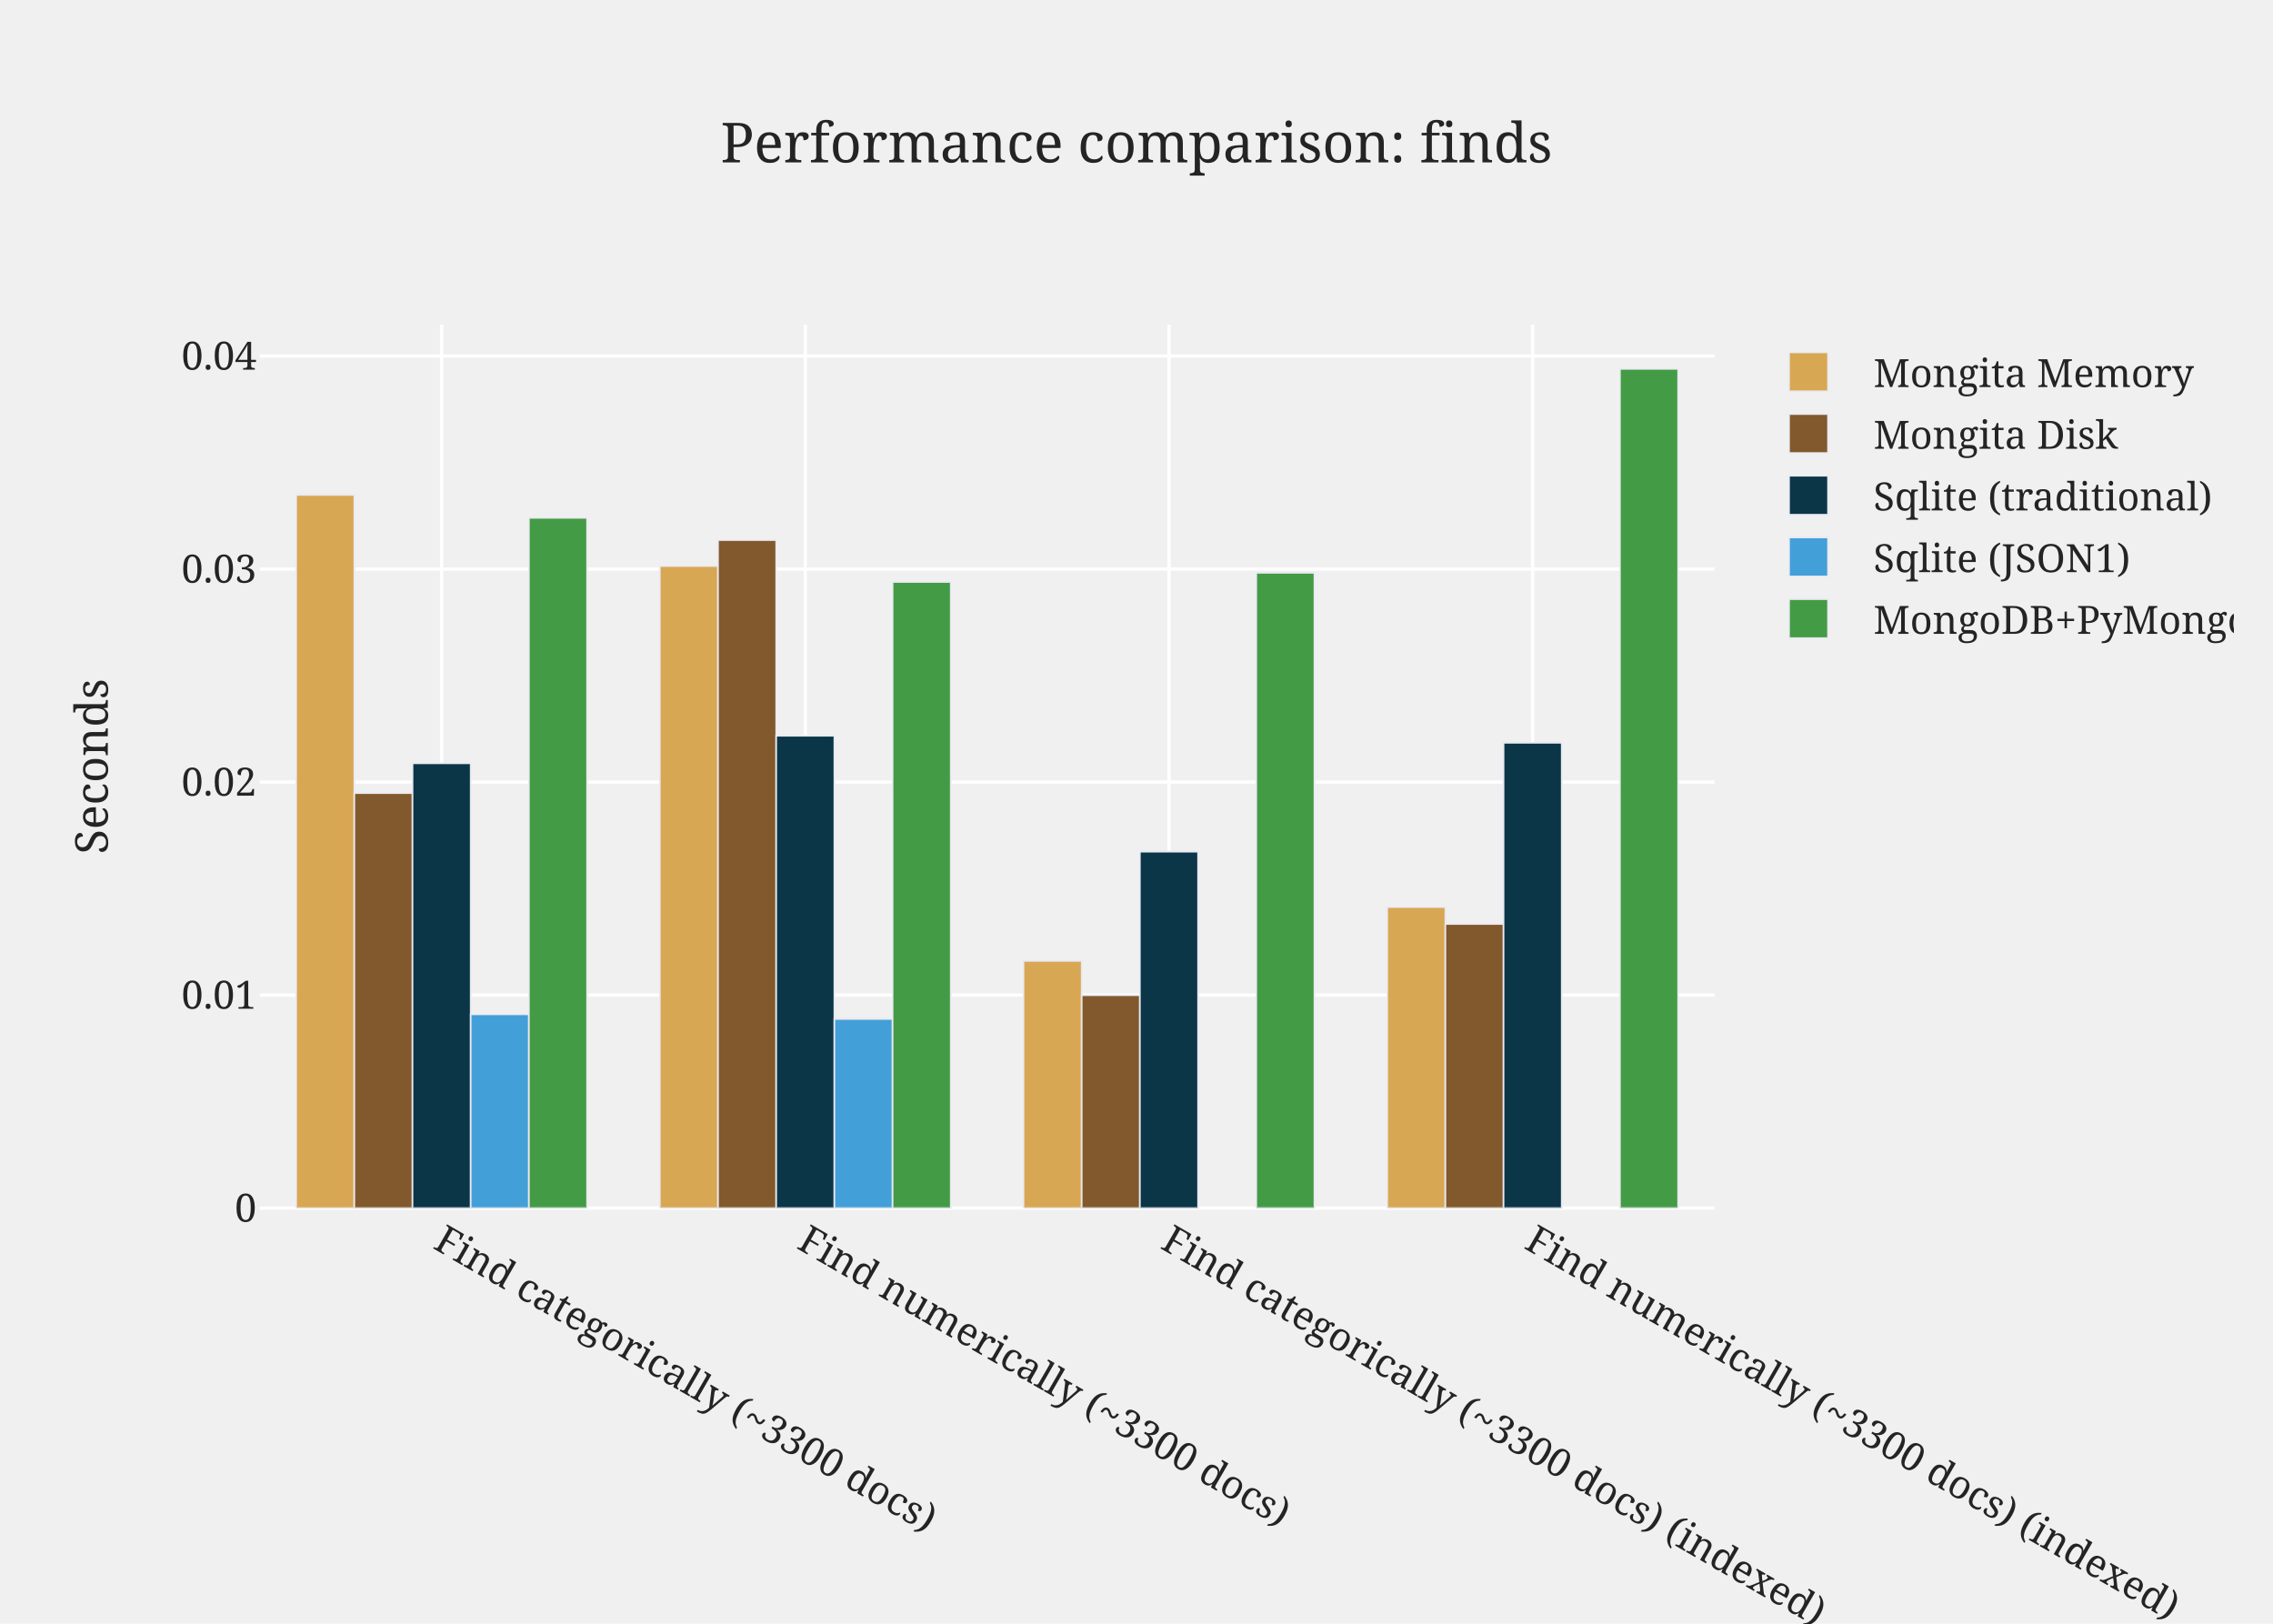
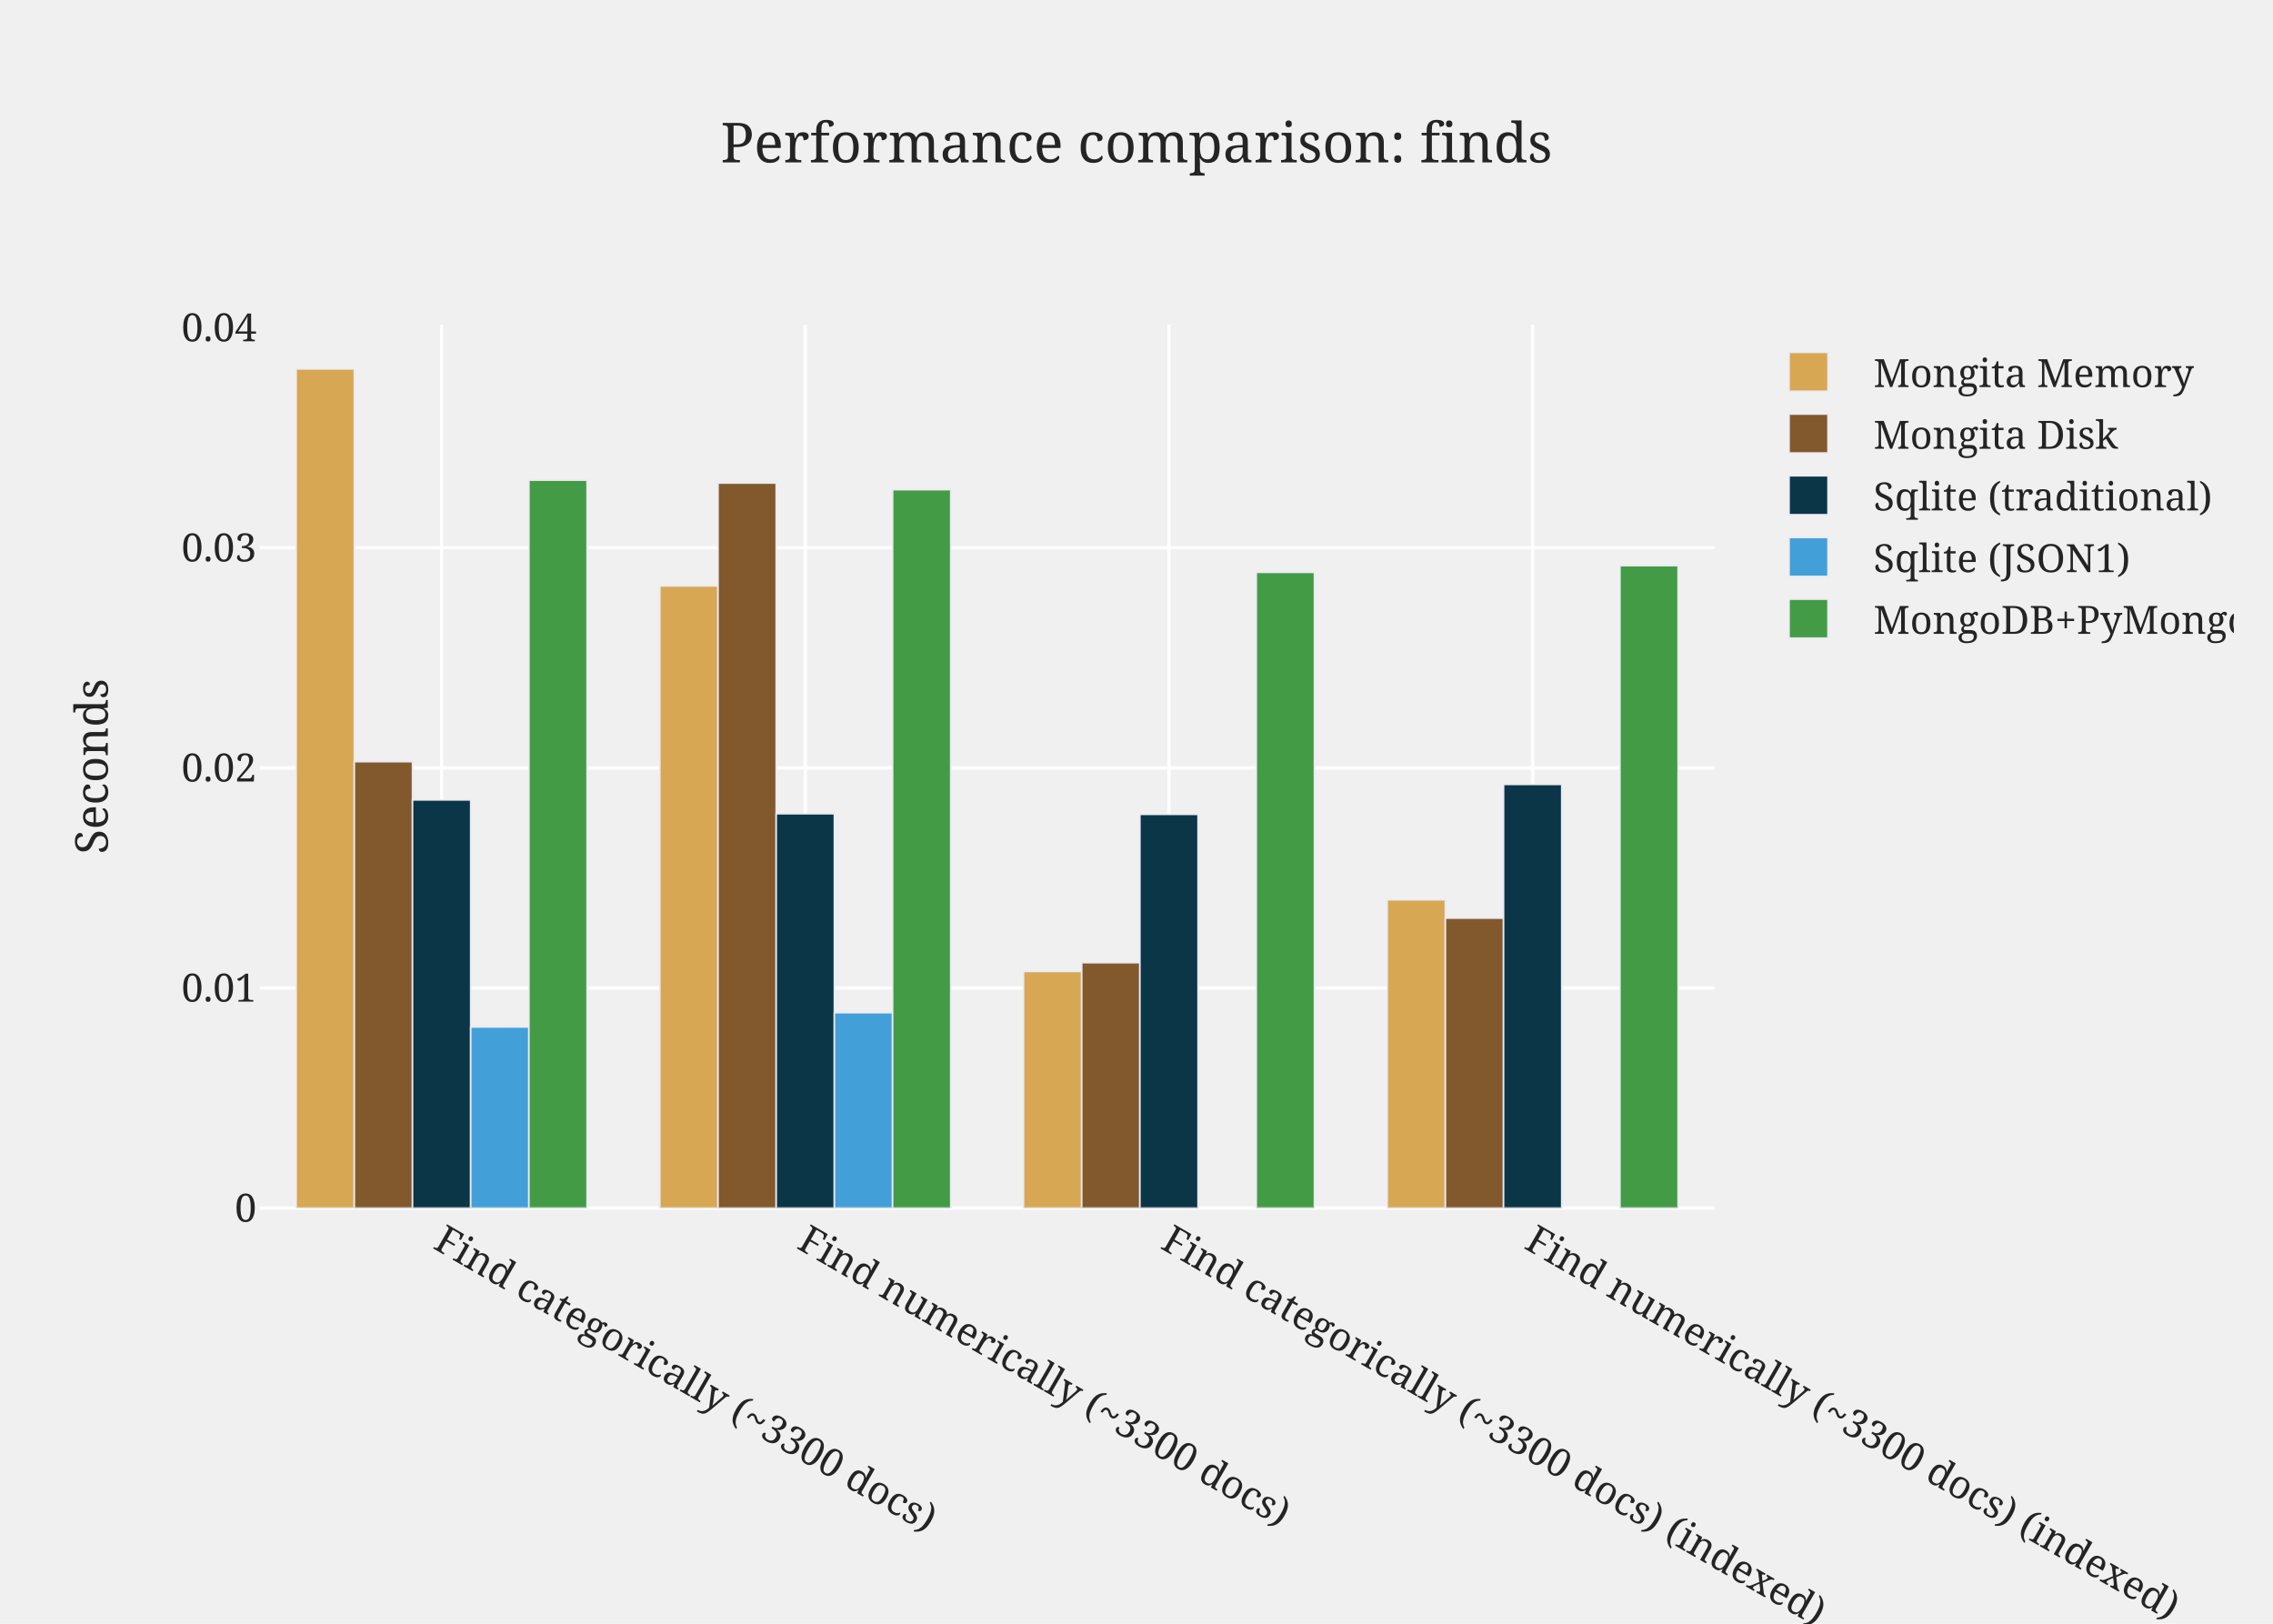
<svg xmlns="http://www.w3.org/2000/svg" class="main-svg" width="700" height="500" style="" viewBox="0 0 700 500">
  <rect x="0" y="0" width="700" height="500" style="fill: rgb(240, 240, 240); fill-opacity: 1;" />
-   <defs id="defs-0011c2">
+   <defs id="defs-64900b">
    <g class="clips">
-       <clipPath id="clip0011c2xyplot" class="plotclip">
+       <clipPath id="clip64900bxyplot" class="plotclip">
        <rect width="448" height="272" />
      </clipPath>
-       <clipPath class="axesclip" id="clip0011c2x">
+       <clipPath class="axesclip" id="clip64900bx">
        <rect x="80" y="0" width="448" height="500" />
      </clipPath>
-       <clipPath class="axesclip" id="clip0011c2y">
+       <clipPath class="axesclip" id="clip64900by">
        <rect x="0" y="100" width="700" height="272" />
      </clipPath>
-       <clipPath class="axesclip" id="clip0011c2xy">
+       <clipPath class="axesclip" id="clip64900bxy">
        <rect x="80" y="100" width="448" height="272" />
      </clipPath>
    </g>
    <g class="gradients" />
  </defs>
  <g class="bglayer" />
  <g class="layer-below">
    <g class="imagelayer" />
    <g class="shapelayer" />
  </g>
  <g class="cartesianlayer">
    <g class="subplot xy">
      <g class="layer-subplot">
        <g class="shapelayer" />
        <g class="imagelayer" />
      </g>
      <g class="gridlayer">
        <g class="x">
          <path class="xgrid crisp" transform="translate(136,0)" d="M0,100v272" style="stroke: rgb(255, 255, 255); stroke-opacity: 1; stroke-width: 1px;" />
          <path class="xgrid crisp" transform="translate(248,0)" d="M0,100v272" style="stroke: rgb(255, 255, 255); stroke-opacity: 1; stroke-width: 1px;" />
          <path class="xgrid crisp" transform="translate(360,0)" d="M0,100v272" style="stroke: rgb(255, 255, 255); stroke-opacity: 1; stroke-width: 1px;" />
          <path class="xgrid crisp" transform="translate(472,0)" d="M0,100v272" style="stroke: rgb(255, 255, 255); stroke-opacity: 1; stroke-width: 1px;" />
        </g>
        <g class="y">
-           <path class="ygrid crisp" transform="translate(0,306.41)" d="M80,0h448" style="stroke: rgb(255, 255, 255); stroke-opacity: 1; stroke-width: 1px;" />
-           <path class="ygrid crisp" transform="translate(0,240.82)" d="M80,0h448" style="stroke: rgb(255, 255, 255); stroke-opacity: 1; stroke-width: 1px;" />
-           <path class="ygrid crisp" transform="translate(0,175.22)" d="M80,0h448" style="stroke: rgb(255, 255, 255); stroke-opacity: 1; stroke-width: 1px;" />
-           <path class="ygrid crisp" transform="translate(0,109.63)" d="M80,0h448" style="stroke: rgb(255, 255, 255); stroke-opacity: 1; stroke-width: 1px;" />
+           <path class="ygrid crisp" transform="translate(0,304.23)" d="M80,0h448" style="stroke: rgb(255, 255, 255); stroke-opacity: 1; stroke-width: 1px;" />
+           <path class="ygrid crisp" transform="translate(0,236.45)" d="M80,0h448" style="stroke: rgb(255, 255, 255); stroke-opacity: 1; stroke-width: 1px;" />
+           <path class="ygrid crisp" transform="translate(0,168.68)" d="M80,0h448" style="stroke: rgb(255, 255, 255); stroke-opacity: 1; stroke-width: 1px;" />
        </g>
      </g>
      <g class="zerolinelayer">
        <path class="yzl zl crisp" transform="translate(0,372)" d="M80,0h448" style="stroke: rgb(255, 255, 255); stroke-opacity: 1; stroke-width: 1px;" />
      </g>
      <path class="xlines-below" />
      <path class="ylines-below" />
      <g class="overlines-below" />
      <g class="xaxislayer-below" />
      <g class="yaxislayer-below" />
      <g class="overaxes-below" />
-       <g class="plot" transform="translate(80,100)" clip-path="url('#clip0011c2xyplot')">
+       <g class="plot" transform="translate(80,100)" clip-path="url('#clip64900bxyplot')">
        <g class="barlayer mlayer">
          <g class="trace bars" style="opacity: 1;">
            <g class="points">
              <g class="point">
-                 <path d="M11.2,272V52.41H29.12V272Z" style="vector-effect: non-scaling-stroke; opacity: 1; stroke-width: 0.5px; fill: rgb(216, 167, 83); fill-opacity: 1; stroke: rgb(234, 234, 242); stroke-opacity: 1;" />
-               </g>
-               <g class="point">
-                 <path d="M123.2,272V74.31H141.12V272Z" style="vector-effect: non-scaling-stroke; opacity: 1; stroke-width: 0.5px; fill: rgb(216, 167, 83); fill-opacity: 1; stroke: rgb(234, 234, 242); stroke-opacity: 1;" />
-               </g>
-               <g class="point">
-                 <path d="M235.2,272V195.89H253.12V272Z" style="vector-effect: non-scaling-stroke; opacity: 1; stroke-width: 0.5px; fill: rgb(216, 167, 83); fill-opacity: 1; stroke: rgb(234, 234, 242); stroke-opacity: 1;" />
-               </g>
-               <g class="point">
-                 <path d="M347.2,272V179.32H365.12V272Z" style="vector-effect: non-scaling-stroke; opacity: 1; stroke-width: 0.5px; fill: rgb(216, 167, 83); fill-opacity: 1; stroke: rgb(234, 234, 242); stroke-opacity: 1;" />
-               </g>
-             </g>
-           </g>
-           <g class="trace bars" style="opacity: 1;">
-             <g class="points">
-               <g class="point">
-                 <path d="M29.12,272V144.23H47.04V272Z" style="vector-effect: non-scaling-stroke; opacity: 1; stroke-width: 0.5px; fill: rgb(130, 89, 44); fill-opacity: 1; stroke: rgb(234, 234, 242); stroke-opacity: 1;" />
-               </g>
-               <g class="point">
-                 <path d="M141.12,272V66.32H159.04V272Z" style="vector-effect: non-scaling-stroke; opacity: 1; stroke-width: 0.5px; fill: rgb(130, 89, 44); fill-opacity: 1; stroke: rgb(234, 234, 242); stroke-opacity: 1;" />
-               </g>
-               <g class="point">
-                 <path d="M253.12,272V206.47H271.04V272Z" style="vector-effect: non-scaling-stroke; opacity: 1; stroke-width: 0.5px; fill: rgb(130, 89, 44); fill-opacity: 1; stroke: rgb(234, 234, 242); stroke-opacity: 1;" />
-               </g>
-               <g class="point">
-                 <path d="M365.12,272V184.53H383.04V272Z" style="vector-effect: non-scaling-stroke; opacity: 1; stroke-width: 0.5px; fill: rgb(130, 89, 44); fill-opacity: 1; stroke: rgb(234, 234, 242); stroke-opacity: 1;" />
-               </g>
-             </g>
-           </g>
-           <g class="trace bars" style="opacity: 1;">
-             <g class="points">
-               <g class="point">
-                 <path d="M47.04,272V135.04H64.96V272Z" style="vector-effect: non-scaling-stroke; opacity: 1; stroke-width: 0.5px; fill: rgb(11, 54, 71); fill-opacity: 1; stroke: rgb(234, 234, 242); stroke-opacity: 1;" />
-               </g>
-               <g class="point">
-                 <path d="M159.04,272V126.57H176.96V272Z" style="vector-effect: non-scaling-stroke; opacity: 1; stroke-width: 0.5px; fill: rgb(11, 54, 71); fill-opacity: 1; stroke: rgb(234, 234, 242); stroke-opacity: 1;" />
-               </g>
-               <g class="point">
-                 <path d="M271.04,272V162.25H288.96V272Z" style="vector-effect: non-scaling-stroke; opacity: 1; stroke-width: 0.5px; fill: rgb(11, 54, 71); fill-opacity: 1; stroke: rgb(234, 234, 242); stroke-opacity: 1;" />
-               </g>
-               <g class="point">
-                 <path d="M383.04,272V128.74H400.96V272Z" style="vector-effect: non-scaling-stroke; opacity: 1; stroke-width: 0.5px; fill: rgb(11, 54, 71); fill-opacity: 1; stroke: rgb(234, 234, 242); stroke-opacity: 1;" />
-               </g>
-             </g>
-           </g>
-           <g class="trace bars" style="opacity: 1;">
-             <g class="points">
-               <g class="point">
-                 <path d="M64.96,272V212.34H82.88V272Z" style="vector-effect: non-scaling-stroke; opacity: 1; stroke-width: 0.5px; fill: rgb(67, 159, 216); fill-opacity: 1; stroke: rgb(234, 234, 242); stroke-opacity: 1;" />
-               </g>
-               <g class="point">
-                 <path d="M176.96,272V213.78H194.88V272Z" style="vector-effect: non-scaling-stroke; opacity: 1; stroke-width: 0.5px; fill: rgb(67, 159, 216); fill-opacity: 1; stroke: rgb(234, 234, 242); stroke-opacity: 1;" />
-               </g>
-             </g>
-           </g>
-           <g class="trace bars" style="opacity: 1;">
-             <g class="points">
-               <g class="point">
-                 <path d="M82.88,272V59.46H100.8V272Z" style="vector-effect: non-scaling-stroke; opacity: 1; stroke-width: 0.5px; fill: rgb(68, 155, 69); fill-opacity: 1; stroke: rgb(234, 234, 242); stroke-opacity: 1;" />
-               </g>
-               <g class="point">
-                 <path d="M194.88,272V79.22H212.8V272Z" style="vector-effect: non-scaling-stroke; opacity: 1; stroke-width: 0.5px; fill: rgb(68, 155, 69); fill-opacity: 1; stroke: rgb(234, 234, 242); stroke-opacity: 1;" />
-               </g>
-               <g class="point">
-                 <path d="M306.88,272V76.4H324.8V272Z" style="vector-effect: non-scaling-stroke; opacity: 1; stroke-width: 0.5px; fill: rgb(68, 155, 69); fill-opacity: 1; stroke: rgb(234, 234, 242); stroke-opacity: 1;" />
-               </g>
-               <g class="point">
-                 <path d="M418.88,272V13.6H436.8V272Z" style="vector-effect: non-scaling-stroke; opacity: 1; stroke-width: 0.5px; fill: rgb(68, 155, 69); fill-opacity: 1; stroke: rgb(234, 234, 242); stroke-opacity: 1;" />
+                 <path d="M11.2,272V13.6H29.12V272Z" style="vector-effect: non-scaling-stroke; opacity: 1; stroke-width: 0.5px; fill: rgb(216, 167, 83); fill-opacity: 1; stroke: rgb(234, 234, 242); stroke-opacity: 1;" />
+               </g>
+               <g class="point">
+                 <path d="M123.2,272V80.42H141.12V272Z" style="vector-effect: non-scaling-stroke; opacity: 1; stroke-width: 0.5px; fill: rgb(216, 167, 83); fill-opacity: 1; stroke: rgb(234, 234, 242); stroke-opacity: 1;" />
+               </g>
+               <g class="point">
+                 <path d="M235.2,272V199.15H253.12V272Z" style="vector-effect: non-scaling-stroke; opacity: 1; stroke-width: 0.5px; fill: rgb(216, 167, 83); fill-opacity: 1; stroke: rgb(234, 234, 242); stroke-opacity: 1;" />
+               </g>
+               <g class="point">
+                 <path d="M347.2,272V177.08H365.12V272Z" style="vector-effect: non-scaling-stroke; opacity: 1; stroke-width: 0.5px; fill: rgb(216, 167, 83); fill-opacity: 1; stroke: rgb(234, 234, 242); stroke-opacity: 1;" />
+               </g>
+             </g>
+           </g>
+           <g class="trace bars" style="opacity: 1;">
+             <g class="points">
+               <g class="point">
+                 <path d="M29.12,272V134.54H47.04V272Z" style="vector-effect: non-scaling-stroke; opacity: 1; stroke-width: 0.5px; fill: rgb(130, 89, 44); fill-opacity: 1; stroke: rgb(234, 234, 242); stroke-opacity: 1;" />
+               </g>
+               <g class="point">
+                 <path d="M141.12,272V48.74H159.04V272Z" style="vector-effect: non-scaling-stroke; opacity: 1; stroke-width: 0.5px; fill: rgb(130, 89, 44); fill-opacity: 1; stroke: rgb(234, 234, 242); stroke-opacity: 1;" />
+               </g>
+               <g class="point">
+                 <path d="M253.12,272V196.43H271.04V272Z" style="vector-effect: non-scaling-stroke; opacity: 1; stroke-width: 0.5px; fill: rgb(130, 89, 44); fill-opacity: 1; stroke: rgb(234, 234, 242); stroke-opacity: 1;" />
+               </g>
+               <g class="point">
+                 <path d="M365.12,272V182.71H383.04V272Z" style="vector-effect: non-scaling-stroke; opacity: 1; stroke-width: 0.5px; fill: rgb(130, 89, 44); fill-opacity: 1; stroke: rgb(234, 234, 242); stroke-opacity: 1;" />
+               </g>
+             </g>
+           </g>
+           <g class="trace bars" style="opacity: 1;">
+             <g class="points">
+               <g class="point">
+                 <path d="M47.04,272V146.31H64.96V272Z" style="vector-effect: non-scaling-stroke; opacity: 1; stroke-width: 0.5px; fill: rgb(11, 54, 71); fill-opacity: 1; stroke: rgb(234, 234, 242); stroke-opacity: 1;" />
+               </g>
+               <g class="point">
+                 <path d="M159.04,272V150.58H176.96V272Z" style="vector-effect: non-scaling-stroke; opacity: 1; stroke-width: 0.5px; fill: rgb(11, 54, 71); fill-opacity: 1; stroke: rgb(234, 234, 242); stroke-opacity: 1;" />
+               </g>
+               <g class="point">
+                 <path d="M271.04,272V150.76H288.96V272Z" style="vector-effect: non-scaling-stroke; opacity: 1; stroke-width: 0.5px; fill: rgb(11, 54, 71); fill-opacity: 1; stroke: rgb(234, 234, 242); stroke-opacity: 1;" />
+               </g>
+               <g class="point">
+                 <path d="M383.04,272V141.53H400.96V272Z" style="vector-effect: non-scaling-stroke; opacity: 1; stroke-width: 0.5px; fill: rgb(11, 54, 71); fill-opacity: 1; stroke: rgb(234, 234, 242); stroke-opacity: 1;" />
+               </g>
+             </g>
+           </g>
+           <g class="trace bars" style="opacity: 1;">
+             <g class="points">
+               <g class="point">
+                 <path d="M64.96,272V216.25H82.88V272Z" style="vector-effect: non-scaling-stroke; opacity: 1; stroke-width: 0.5px; fill: rgb(67, 159, 216); fill-opacity: 1; stroke: rgb(234, 234, 242); stroke-opacity: 1;" />
+               </g>
+               <g class="point">
+                 <path d="M176.96,272V211.83H194.88V272Z" style="vector-effect: non-scaling-stroke; opacity: 1; stroke-width: 0.5px; fill: rgb(67, 159, 216); fill-opacity: 1; stroke: rgb(234, 234, 242); stroke-opacity: 1;" />
+               </g>
+             </g>
+           </g>
+           <g class="trace bars" style="opacity: 1;">
+             <g class="points">
+               <g class="point">
+                 <path d="M82.88,272V47.86H100.8V272Z" style="vector-effect: non-scaling-stroke; opacity: 1; stroke-width: 0.5px; fill: rgb(68, 155, 69); fill-opacity: 1; stroke: rgb(234, 234, 242); stroke-opacity: 1;" />
+               </g>
+               <g class="point">
+                 <path d="M194.88,272V50.78H212.8V272Z" style="vector-effect: non-scaling-stroke; opacity: 1; stroke-width: 0.5px; fill: rgb(68, 155, 69); fill-opacity: 1; stroke: rgb(234, 234, 242); stroke-opacity: 1;" />
+               </g>
+               <g class="point">
+                 <path d="M306.88,272V76.25H324.8V272Z" style="vector-effect: non-scaling-stroke; opacity: 1; stroke-width: 0.5px; fill: rgb(68, 155, 69); fill-opacity: 1; stroke: rgb(234, 234, 242); stroke-opacity: 1;" />
+               </g>
+               <g class="point">
+                 <path d="M418.88,272V74.18H436.8V272Z" style="vector-effect: non-scaling-stroke; opacity: 1; stroke-width: 0.5px; fill: rgb(68, 155, 69); fill-opacity: 1; stroke: rgb(234, 234, 242); stroke-opacity: 1;" />
              </g>
            </g>
          </g>
        </g>
      </g>
      <g class="overplot" />
      <path class="xlines-above crisp" d="M0,0" style="fill: none;" />
      <path class="ylines-above crisp" d="M0,0" style="fill: none;" />
      <g class="overlines-above" />
      <g class="xaxislayer-above">
        <g class="xtick">
          <text text-anchor="start" x="0" y="385" transform="translate(136,0) rotate(30,0,379)" style="font-family: Garamond; font-size: 12px; fill: rgb(36, 36, 36); fill-opacity: 1; white-space: pre;">Find categorically (~3300 docs)</text>
        </g>
        <g class="xtick">
          <text text-anchor="start" x="0" y="385" transform="translate(248,0) rotate(30,0,379)" style="font-family: Garamond; font-size: 12px; fill: rgb(36, 36, 36); fill-opacity: 1; white-space: pre;">Find numerically (~3300 docs)</text>
        </g>
        <g class="xtick">
          <text text-anchor="start" x="0" y="385" transform="translate(360,0) rotate(30,0,379)" style="font-family: Garamond; font-size: 12px; fill: rgb(36, 36, 36); fill-opacity: 1; white-space: pre;">Find categorically (~3300 docs) (indexed)</text>
        </g>
        <g class="xtick">
          <text text-anchor="start" x="0" y="385" transform="translate(472,0) rotate(30,0,379)" style="font-family: Garamond; font-size: 12px; fill: rgb(36, 36, 36); fill-opacity: 1; white-space: pre;">Find numerically (~3300 docs) (indexed)</text>
        </g>
      </g>
      <g class="yaxislayer-above">
        <g class="ytick">
          <text text-anchor="end" x="79" y="4.2" transform="translate(0,372)" style="font-family: Garamond; font-size: 12px; fill: rgb(36, 36, 36); fill-opacity: 1; white-space: pre;">0</text>
        </g>
        <g class="ytick">
-           <text text-anchor="end" x="79" y="4.2" transform="translate(0,306.41)" style="font-family: Garamond; font-size: 12px; fill: rgb(36, 36, 36); fill-opacity: 1; white-space: pre;">0.01</text>
-         </g>
-         <g class="ytick">
-           <text text-anchor="end" x="79" y="4.2" transform="translate(0,240.82)" style="font-family: Garamond; font-size: 12px; fill: rgb(36, 36, 36); fill-opacity: 1; white-space: pre;">0.02</text>
-         </g>
-         <g class="ytick">
-           <text text-anchor="end" x="79" y="4.2" transform="translate(0,175.22)" style="font-family: Garamond; font-size: 12px; fill: rgb(36, 36, 36); fill-opacity: 1; white-space: pre;">0.03</text>
-         </g>
-         <g class="ytick">
-           <text text-anchor="end" x="79" y="4.2" transform="translate(0,109.63)" style="font-family: Garamond; font-size: 12px; fill: rgb(36, 36, 36); fill-opacity: 1; white-space: pre;">0.04</text>
+           <text text-anchor="end" x="79" y="4.2" transform="translate(0,304.23)" style="font-family: Garamond; font-size: 12px; fill: rgb(36, 36, 36); fill-opacity: 1; white-space: pre;">0.01</text>
+         </g>
+         <g class="ytick">
+           <text text-anchor="end" x="79" y="4.2" transform="translate(0,236.45)" style="font-family: Garamond; font-size: 12px; fill: rgb(36, 36, 36); fill-opacity: 1; white-space: pre;">0.02</text>
+         </g>
+         <g class="ytick">
+           <text text-anchor="end" x="79" y="4.2" transform="translate(0,168.68)" style="font-family: Garamond; font-size: 12px; fill: rgb(36, 36, 36); fill-opacity: 1; white-space: pre;">0.03</text>
+         </g>
+         <g class="ytick">
+           <text text-anchor="end" x="79" y="4.2" transform="translate(0,100.9)" style="font-family: Garamond; font-size: 12px; fill: rgb(36, 36, 36); fill-opacity: 1; white-space: pre;">0.04</text>
        </g>
      </g>
      <g class="overaxes-above" />
    </g>
  </g>
  <g class="polarlayer" />
  <g class="ternarylayer" />
  <g class="geolayer" />
  <g class="funnelarealayer" />
  <g class="pielayer" />
  <g class="treemaplayer" />
  <g class="sunburstlayer" />
  <g class="glimages" />
-   <defs id="topdefs-0011c2">
+   <defs id="topdefs-64900b">
    <g class="clips" />
-     <clipPath id="legend0011c2">
+     <clipPath id="legend64900b">
      <rect width="151" height="105" x="0" y="0" />
    </clipPath>
  </defs>
  <g class="layer-above">
    <g class="imagelayer" />
    <g class="shapelayer" />
  </g>
  <g class="infolayer">
    <g class="legend" pointer-events="all" transform="translate(536.96,100)">
      <rect class="bg" shape-rendering="crispEdges" width="151" height="105" x="0" y="0" style="stroke: rgb(68, 68, 68); stroke-opacity: 1; fill: rgb(240, 240, 240); fill-opacity: 1; stroke-width: 0px;" />
-       <g class="scrollbox" transform="" clip-path="url('#legend0011c2')">
+       <g class="scrollbox" transform="" clip-path="url('#legend64900b')">
        <g class="groups">
          <g class="traces" transform="translate(0,14.5)" style="opacity: 1;">
            <text class="legendtext" text-anchor="start" x="40" y="4.68" style="font-family: Garamond; font-size: 12px; fill: rgb(36, 36, 36); fill-opacity: 1; white-space: pre;">Mongita Memory</text>
            <g class="layers" style="opacity: 1;">
              <g class="legendfill" />
              <g class="legendlines" />
              <g class="legendsymbols">
                <g class="legendpoints">
                  <path class="legendundefined" d="M6,6H-6V-6H6Z" transform="translate(20,0)" style="stroke-width: 0.5px; fill: rgb(216, 167, 83); fill-opacity: 1; stroke: rgb(234, 234, 242); stroke-opacity: 1;" />
                </g>
              </g>
            </g>
            <rect class="legendtoggle" x="0" y="-9.5" width="145.453" height="19" style="fill: rgb(0, 0, 0); fill-opacity: 0;" />
          </g>
          <g class="traces" transform="translate(0,33.5)" style="opacity: 1;">
            <text class="legendtext" text-anchor="start" x="40" y="4.68" style="font-family: Garamond; font-size: 12px; fill: rgb(36, 36, 36); fill-opacity: 1; white-space: pre;">Mongita Disk</text>
            <g class="layers" style="opacity: 1;">
              <g class="legendfill" />
              <g class="legendlines" />
              <g class="legendsymbols">
                <g class="legendpoints">
                  <path class="legendundefined" d="M6,6H-6V-6H6Z" transform="translate(20,0)" style="stroke-width: 0.5px; fill: rgb(130, 89, 44); fill-opacity: 1; stroke: rgb(234, 234, 242); stroke-opacity: 1;" />
                </g>
              </g>
            </g>
            <rect class="legendtoggle" x="0" y="-9.5" width="145.453" height="19" style="fill: rgb(0, 0, 0); fill-opacity: 0;" />
          </g>
          <g class="traces" transform="translate(0,52.5)" style="opacity: 1;">
            <text class="legendtext" text-anchor="start" x="40" y="4.68" style="font-family: Garamond; font-size: 12px; fill: rgb(36, 36, 36); fill-opacity: 1; white-space: pre;">Sqlite (traditional)</text>
            <g class="layers" style="opacity: 1;">
              <g class="legendfill" />
              <g class="legendlines" />
              <g class="legendsymbols">
                <g class="legendpoints">
                  <path class="legendundefined" d="M6,6H-6V-6H6Z" transform="translate(20,0)" style="stroke-width: 0.5px; fill: rgb(11, 54, 71); fill-opacity: 1; stroke: rgb(234, 234, 242); stroke-opacity: 1;" />
                </g>
              </g>
            </g>
            <rect class="legendtoggle" x="0" y="-9.5" width="145.453" height="19" style="fill: rgb(0, 0, 0); fill-opacity: 0;" />
          </g>
          <g class="traces" transform="translate(0,71.5)" style="opacity: 1;">
            <text class="legendtext" text-anchor="start" x="40" y="4.68" style="font-family: Garamond; font-size: 12px; fill: rgb(36, 36, 36); fill-opacity: 1; white-space: pre;">Sqlite (JSON1)</text>
            <g class="layers" style="opacity: 1;">
              <g class="legendfill" />
              <g class="legendlines" />
              <g class="legendsymbols">
                <g class="legendpoints">
                  <path class="legendundefined" d="M6,6H-6V-6H6Z" transform="translate(20,0)" style="stroke-width: 0.5px; fill: rgb(67, 159, 216); fill-opacity: 1; stroke: rgb(234, 234, 242); stroke-opacity: 1;" />
                </g>
              </g>
            </g>
            <rect class="legendtoggle" x="0" y="-9.5" width="145.453" height="19" style="fill: rgb(0, 0, 0); fill-opacity: 0;" />
          </g>
          <g class="traces" transform="translate(0,90.5)" style="opacity: 1;">
            <text class="legendtext" text-anchor="start" x="40" y="4.68" style="font-family: Garamond; font-size: 12px; fill: rgb(36, 36, 36); fill-opacity: 1; white-space: pre;">MongoDB+PyMongo</text>
            <g class="layers" style="opacity: 1;">
              <g class="legendfill" />
              <g class="legendlines" />
              <g class="legendsymbols">
                <g class="legendpoints">
                  <path class="legendundefined" d="M6,6H-6V-6H6Z" transform="translate(20,0)" style="stroke-width: 0.5px; fill: rgb(68, 155, 69); fill-opacity: 1; stroke: rgb(234, 234, 242); stroke-opacity: 1;" />
                </g>
              </g>
            </g>
            <rect class="legendtoggle" x="0" y="-9.5" width="145.453" height="19" style="fill: rgb(0, 0, 0); fill-opacity: 0;" />
          </g>
        </g>
      </g>
      <rect class="scrollbar" rx="20" ry="3" width="0" height="0" x="0" y="0" style="fill: rgb(128, 139, 164); fill-opacity: 1;" />
    </g>
    <g class="g-gtitle">
      <text class="gtitle" x="350" y="50" text-anchor="middle" dy="0em" style="font-family: Garamond; font-size: 17px; fill: rgb(36, 36, 36); opacity: 1; font-weight: normal; white-space: pre;">Performance comparison: finds</text>
    </g>
    <g class="g-xtitle" />
    <g class="g-ytitle">
      <text class="ytitle" transform="rotate(-90,33.2,236)" x="33.2" y="236" text-anchor="middle" style="font-family: Garamond; font-size: 14px; fill: rgb(36, 36, 36); opacity: 1; font-weight: normal; white-space: pre;">Seconds</text>
    </g>
  </g>
</svg>
